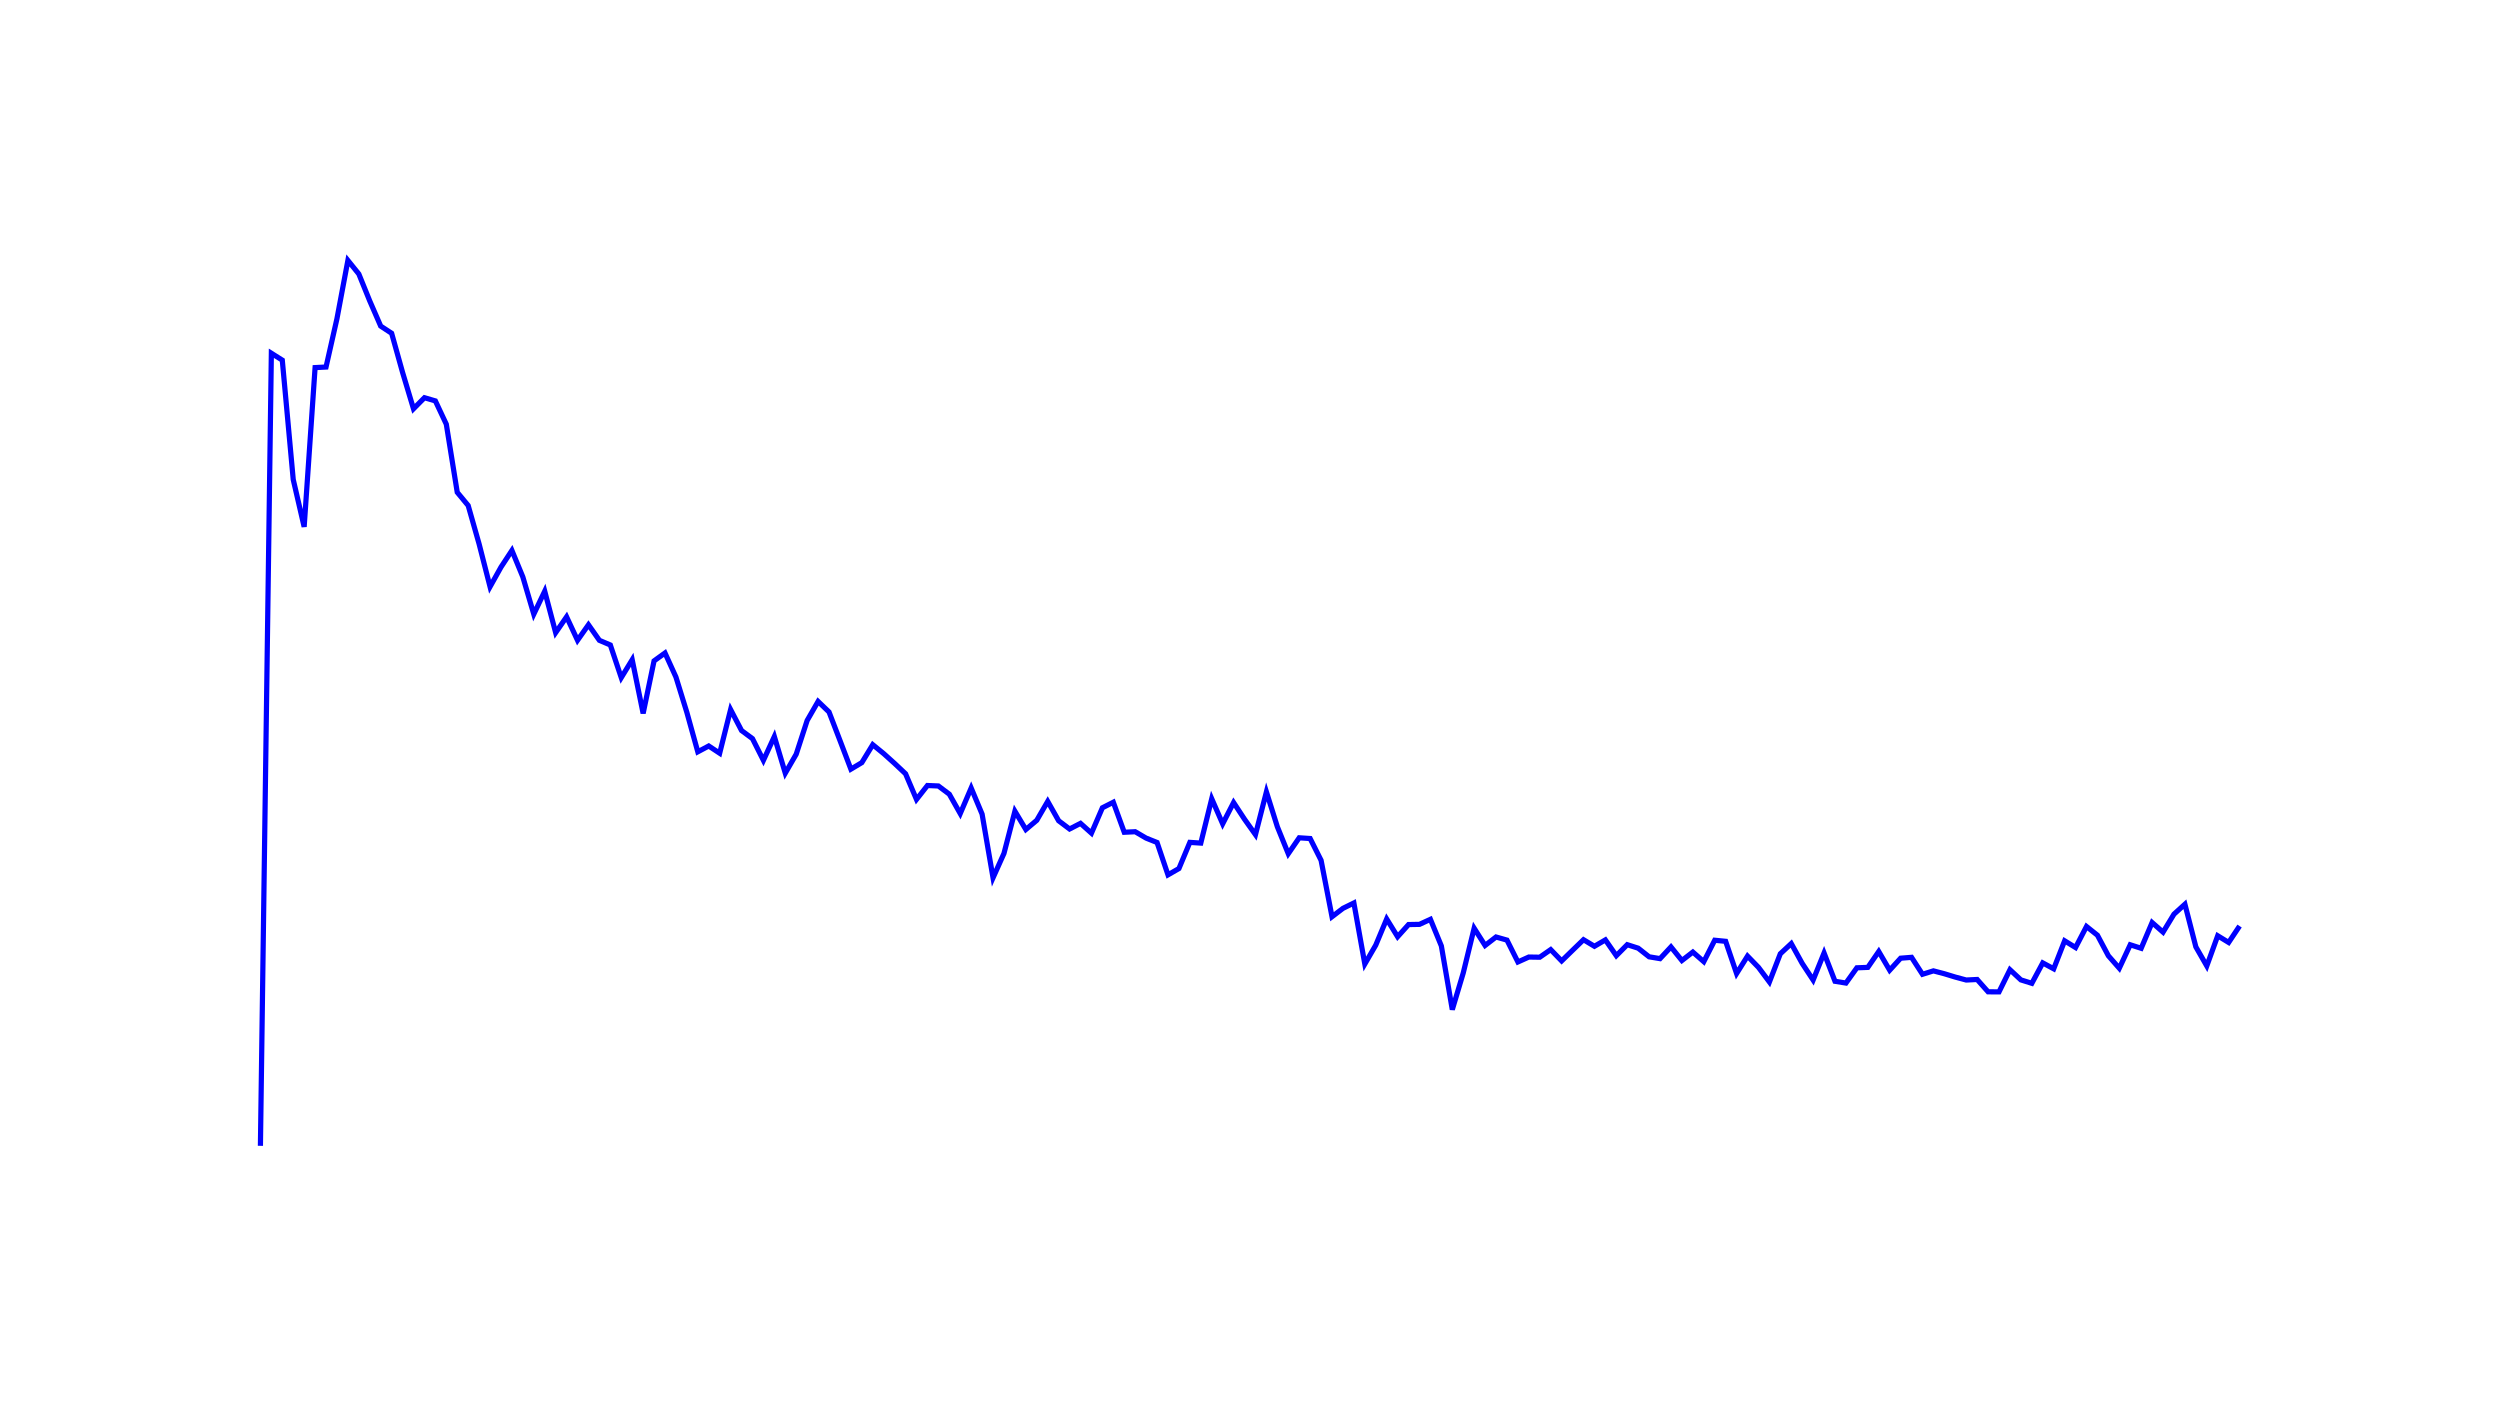
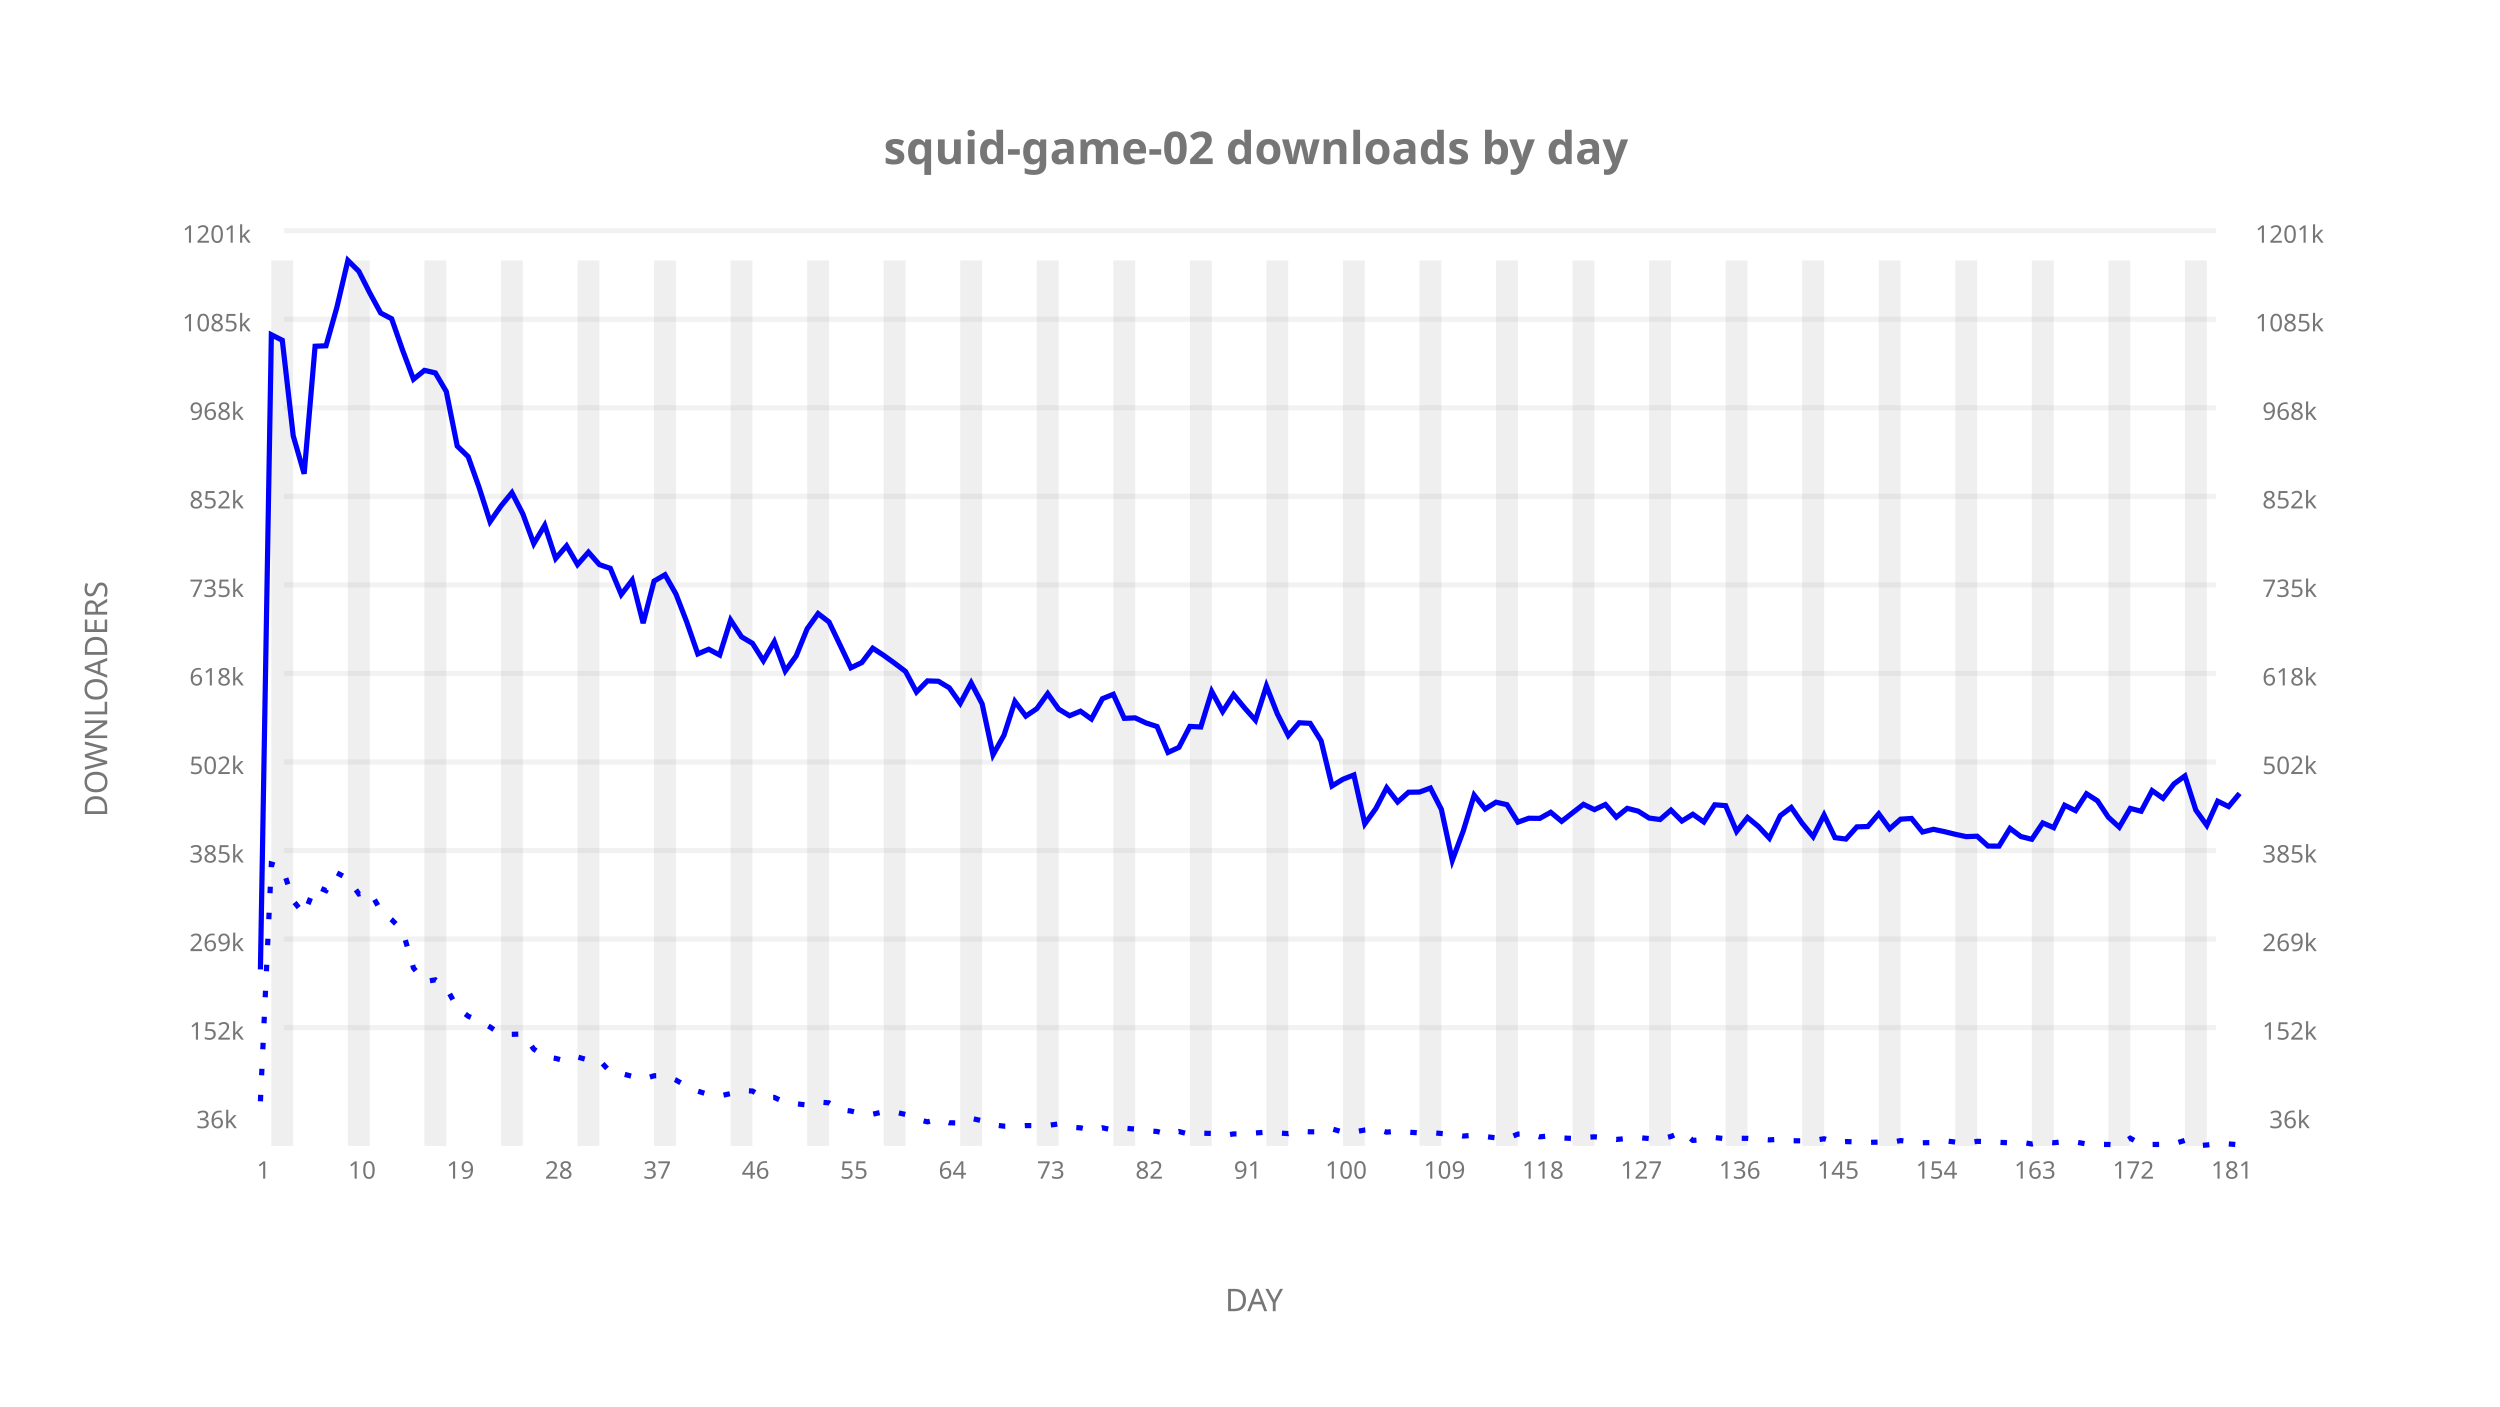
<svg xmlns="http://www.w3.org/2000/svg" xml:space="preserve" id="squid-game-02-downloads-by-day-day" x="0px" y="0px" width="1920px" height="1080px" viewBox="0 0 1920 1080" enable-background="new 0 0 1920 1080" role="img">
+   <g id="annotations">
+     <text x="960" y="126" font-family="Atkinson Hyperlegible" font-size="26pt" text-anchor="middle" text-align="center" font-weight="600" font-style="normal" style="fill:rgb(118,118,118); fill-opacity:1; stroke:rgb(118,118,118); stroke-opacity:0; stroke-width:0.5"> squid-game-02 downloads by day</text>
+     <g id="axes-lines">
+       <text x="960" y="1007" font-family="Atkinson Hyperlegible" font-size="18pt" text-anchor="middle" text-align="center" font-weight="500" font-style="normal" style="fill:rgb(118,118,118); fill-opacity:1; stroke:rgb(118,118,118); stroke-opacity:0; stroke-width:0.5"> DAY</text>
+       <text x="73" y="540" font-family="Atkinson Hyperlegible" font-size="18pt" text-anchor="middle" text-align="center" dominant-baseline="central" font-weight="500" font-style="normal" style="fill:rgb(118,118,118); fill-opacity:1; stroke:rgb(118,118,118); stroke-opacity:0; stroke-width:0.5" transform="rotate(-90,73,540)"> DOWNLOADERS</text>
+     </g>
+     <g id="tic-y-label-lines">
+       <line x1="218" y1="789.203" x2="1702" y2="789.203" style="fill:rgb(0,0,255); fill-opacity:0; stroke:rgb(242,242,242); stroke-opacity:1; stroke-width:4" />
+       <line x1="218" y1="721.203" x2="1702" y2="721.203" style="fill:rgb(0,0,255); fill-opacity:0; stroke:rgb(242,242,242); stroke-opacity:1; stroke-width:4" />
+       <line x1="218" y1="653.203" x2="1702" y2="653.203" style="fill:rgb(0,0,255); fill-opacity:0; stroke:rgb(242,242,242); stroke-opacity:1; stroke-width:4" />
+       <line x1="218" y1="585.203" x2="1702" y2="585.203" style="fill:rgb(0,0,255); fill-opacity:0; stroke:rgb(242,242,242); stroke-opacity:1; stroke-width:4" />
+       <line x1="218" y1="517.203" x2="1702" y2="517.203" style="fill:rgb(0,0,255); fill-opacity:0; stroke:rgb(242,242,242); stroke-opacity:1; stroke-width:4" />
+       <line x1="218" y1="449.203" x2="1702" y2="449.203" style="fill:rgb(0,0,255); fill-opacity:0; stroke:rgb(242,242,242); stroke-opacity:1; stroke-width:4" />
+       <line x1="218" y1="381.203" x2="1702" y2="381.203" style="fill:rgb(0,0,255); fill-opacity:0; stroke:rgb(242,242,242); stroke-opacity:1; stroke-width:4" />
+       <line x1="218" y1="313.203" x2="1702" y2="313.203" style="fill:rgb(0,0,255); fill-opacity:0; stroke:rgb(242,242,242); stroke-opacity:1; stroke-width:4" />
+       <line x1="218" y1="245.203" x2="1702" y2="245.203" style="fill:rgb(0,0,255); fill-opacity:0; stroke:rgb(242,242,242); stroke-opacity:1; stroke-width:4" />
+       <line x1="218" y1="177.203" x2="1702" y2="177.203" style="fill:rgb(0,0,255); fill-opacity:0; stroke:rgb(242,242,242); stroke-opacity:1; stroke-width:4" />
+     </g>
+     <g id="tic-x-labels">
+       <text x="200" y="898" font-family="Atkinson Hyperlegible" font-size="14pt" text-anchor="middle" text-align="center" dominant-baseline="central" font-weight="400" font-style="normal" style="fill:rgb(118,118,118); fill-opacity:1; stroke:rgb(118,118,118); stroke-opacity:0; stroke-width:0.5"> 1</text>
+       <text x="275.58" y="898" font-family="Atkinson Hyperlegible" font-size="14pt" text-anchor="middle" text-align="center" dominant-baseline="central" font-weight="400" font-style="normal" style="fill:rgb(118,118,118); fill-opacity:1; stroke:rgb(118,118,118); stroke-opacity:0; stroke-width:0.5"> 10</text>
+       <text x="351.16" y="898" font-family="Atkinson Hyperlegible" font-size="14pt" text-anchor="middle" text-align="center" dominant-baseline="central" font-weight="400" font-style="normal" style="fill:rgb(118,118,118); fill-opacity:1; stroke:rgb(118,118,118); stroke-opacity:0; stroke-width:0.5"> 19</text>
+       <text x="426.74" y="898" font-family="Atkinson Hyperlegible" font-size="14pt" text-anchor="middle" text-align="center" dominant-baseline="central" font-weight="400" font-style="normal" style="fill:rgb(118,118,118); fill-opacity:1; stroke:rgb(118,118,118); stroke-opacity:0; stroke-width:0.5"> 28</text>
+       <text x="502.32" y="898" font-family="Atkinson Hyperlegible" font-size="14pt" text-anchor="middle" text-align="center" dominant-baseline="central" font-weight="400" font-style="normal" style="fill:rgb(118,118,118); fill-opacity:1; stroke:rgb(118,118,118); stroke-opacity:0; stroke-width:0.5"> 37</text>
+       <text x="577.901" y="898" font-family="Atkinson Hyperlegible" font-size="14pt" text-anchor="middle" text-align="center" dominant-baseline="central" font-weight="400" font-style="normal" style="fill:rgb(118,118,118); fill-opacity:1; stroke:rgb(118,118,118); stroke-opacity:0; stroke-width:0.5"> 46</text>
+       <text x="653.481" y="898" font-family="Atkinson Hyperlegible" font-size="14pt" text-anchor="middle" text-align="center" dominant-baseline="central" font-weight="400" font-style="normal" style="fill:rgb(118,118,118); fill-opacity:1; stroke:rgb(118,118,118); stroke-opacity:0; stroke-width:0.5"> 55</text>
+       <text x="729.061" y="898" font-family="Atkinson Hyperlegible" font-size="14pt" text-anchor="middle" text-align="center" dominant-baseline="central" font-weight="400" font-style="normal" style="fill:rgb(118,118,118); fill-opacity:1; stroke:rgb(118,118,118); stroke-opacity:0; stroke-width:0.5"> 64</text>
+       <text x="804.641" y="898" font-family="Atkinson Hyperlegible" font-size="14pt" text-anchor="middle" text-align="center" dominant-baseline="central" font-weight="400" font-style="normal" style="fill:rgb(118,118,118); fill-opacity:1; stroke:rgb(118,118,118); stroke-opacity:0; stroke-width:0.5"> 73</text>
+       <text x="880.221" y="898" font-family="Atkinson Hyperlegible" font-size="14pt" text-anchor="middle" text-align="center" dominant-baseline="central" font-weight="400" font-style="normal" style="fill:rgb(118,118,118); fill-opacity:1; stroke:rgb(118,118,118); stroke-opacity:0; stroke-width:0.5"> 82</text>
+       <text x="955.801" y="898" font-family="Atkinson Hyperlegible" font-size="14pt" text-anchor="middle" text-align="center" dominant-baseline="central" font-weight="400" font-style="normal" style="fill:rgb(118,118,118); fill-opacity:1; stroke:rgb(118,118,118); stroke-opacity:0; stroke-width:0.5"> 91</text>
+       <text x="1031.381" y="898" font-family="Atkinson Hyperlegible" font-size="14pt" text-anchor="middle" text-align="center" dominant-baseline="central" font-weight="400" font-style="normal" style="fill:rgb(118,118,118); fill-opacity:1; stroke:rgb(118,118,118); stroke-opacity:0; stroke-width:0.5"> 100</text>
+       <text x="1106.961" y="898" font-family="Atkinson Hyperlegible" font-size="14pt" text-anchor="middle" text-align="center" dominant-baseline="central" font-weight="400" font-style="normal" style="fill:rgb(118,118,118); fill-opacity:1; stroke:rgb(118,118,118); stroke-opacity:0; stroke-width:0.5"> 109</text>
+       <text x="1182.541" y="898" font-family="Atkinson Hyperlegible" font-size="14pt" text-anchor="middle" text-align="center" dominant-baseline="central" font-weight="400" font-style="normal" style="fill:rgb(118,118,118); fill-opacity:1; stroke:rgb(118,118,118); stroke-opacity:0; stroke-width:0.5"> 118</text>
+       <text x="1258.122" y="898" font-family="Atkinson Hyperlegible" font-size="14pt" text-anchor="middle" text-align="center" dominant-baseline="central" font-weight="400" font-style="normal" style="fill:rgb(118,118,118); fill-opacity:1; stroke:rgb(118,118,118); stroke-opacity:0; stroke-width:0.5"> 127</text>
+       <text x="1333.702" y="898" font-family="Atkinson Hyperlegible" font-size="14pt" text-anchor="middle" text-align="center" dominant-baseline="central" font-weight="400" font-style="normal" style="fill:rgb(118,118,118); fill-opacity:1; stroke:rgb(118,118,118); stroke-opacity:0; stroke-width:0.5"> 136</text>
+       <text x="1409.282" y="898" font-family="Atkinson Hyperlegible" font-size="14pt" text-anchor="middle" text-align="center" dominant-baseline="central" font-weight="400" font-style="normal" style="fill:rgb(118,118,118); fill-opacity:1; stroke:rgb(118,118,118); stroke-opacity:0; stroke-width:0.5"> 145</text>
+       <text x="1484.862" y="898" font-family="Atkinson Hyperlegible" font-size="14pt" text-anchor="middle" text-align="center" dominant-baseline="central" font-weight="400" font-style="normal" style="fill:rgb(118,118,118); fill-opacity:1; stroke:rgb(118,118,118); stroke-opacity:0; stroke-width:0.5"> 154</text>
+       <text x="1560.442" y="898" font-family="Atkinson Hyperlegible" font-size="14pt" text-anchor="middle" text-align="center" dominant-baseline="central" font-weight="400" font-style="normal" style="fill:rgb(118,118,118); fill-opacity:1; stroke:rgb(118,118,118); stroke-opacity:0; stroke-width:0.5"> 163</text>
+       <text x="1636.022" y="898" font-family="Atkinson Hyperlegible" font-size="14pt" text-anchor="middle" text-align="center" dominant-baseline="central" font-weight="400" font-style="normal" style="fill:rgb(118,118,118); fill-opacity:1; stroke:rgb(118,118,118); stroke-opacity:0; stroke-width:0.5"> 172</text>
+       <text x="1711.602" y="898" font-family="Atkinson Hyperlegible" font-size="14pt" text-anchor="middle" text-align="center" dominant-baseline="central" font-weight="400" font-style="normal" style="fill:rgb(118,118,118); fill-opacity:1; stroke:rgb(118,118,118); stroke-opacity:0; stroke-width:0.5"> 181</text>
+     </g>
+     <g id="tic-y-labels">
+       <text x="164" y="859.203" font-family="Atkinson Hyperlegible" font-size="14pt" text-anchor="middle" text-align="center" dominant-baseline="central" font-weight="400" font-style="normal" style="fill:rgb(118,118,118); fill-opacity:1; stroke:rgb(118,118,118); stroke-opacity:0; stroke-width:0.5"> 36k</text>
+       <text x="1756" y="859.203" font-family="Atkinson Hyperlegible" font-size="14pt" text-anchor="middle" text-align="center" dominant-baseline="central" font-weight="400" font-style="normal" style="fill:rgb(118,118,118); fill-opacity:1; stroke:rgb(118,118,118); stroke-opacity:0; stroke-width:0.5"> 36k</text>
+       <text x="164" y="791.203" font-family="Atkinson Hyperlegible" font-size="14pt" text-anchor="middle" text-align="center" dominant-baseline="central" font-weight="400" font-style="normal" style="fill:rgb(118,118,118); fill-opacity:1; stroke:rgb(118,118,118); stroke-opacity:0; stroke-width:0.5"> 152k</text>
+       <text x="1756" y="791.203" font-family="Atkinson Hyperlegible" font-size="14pt" text-anchor="middle" text-align="center" dominant-baseline="central" font-weight="400" font-style="normal" style="fill:rgb(118,118,118); fill-opacity:1; stroke:rgb(118,118,118); stroke-opacity:0; stroke-width:0.5"> 152k</text>
+       <text x="164" y="723.203" font-family="Atkinson Hyperlegible" font-size="14pt" text-anchor="middle" text-align="center" dominant-baseline="central" font-weight="400" font-style="normal" style="fill:rgb(118,118,118); fill-opacity:1; stroke:rgb(118,118,118); stroke-opacity:0; stroke-width:0.5"> 269k</text>
+       <text x="1756" y="723.203" font-family="Atkinson Hyperlegible" font-size="14pt" text-anchor="middle" text-align="center" dominant-baseline="central" font-weight="400" font-style="normal" style="fill:rgb(118,118,118); fill-opacity:1; stroke:rgb(118,118,118); stroke-opacity:0; stroke-width:0.5"> 269k</text>
+       <text x="164" y="655.203" font-family="Atkinson Hyperlegible" font-size="14pt" text-anchor="middle" text-align="center" dominant-baseline="central" font-weight="400" font-style="normal" style="fill:rgb(118,118,118); fill-opacity:1; stroke:rgb(118,118,118); stroke-opacity:0; stroke-width:0.5"> 385k</text>
+       <text x="1756" y="655.203" font-family="Atkinson Hyperlegible" font-size="14pt" text-anchor="middle" text-align="center" dominant-baseline="central" font-weight="400" font-style="normal" style="fill:rgb(118,118,118); fill-opacity:1; stroke:rgb(118,118,118); stroke-opacity:0; stroke-width:0.5"> 385k</text>
+       <text x="164" y="587.203" font-family="Atkinson Hyperlegible" font-size="14pt" text-anchor="middle" text-align="center" dominant-baseline="central" font-weight="400" font-style="normal" style="fill:rgb(118,118,118); fill-opacity:1; stroke:rgb(118,118,118); stroke-opacity:0; stroke-width:0.5"> 502k</text>
+       <text x="1756" y="587.203" font-family="Atkinson Hyperlegible" font-size="14pt" text-anchor="middle" text-align="center" dominant-baseline="central" font-weight="400" font-style="normal" style="fill:rgb(118,118,118); fill-opacity:1; stroke:rgb(118,118,118); stroke-opacity:0; stroke-width:0.5"> 502k</text>
+       <text x="164" y="519.203" font-family="Atkinson Hyperlegible" font-size="14pt" text-anchor="middle" text-align="center" dominant-baseline="central" font-weight="400" font-style="normal" style="fill:rgb(118,118,118); fill-opacity:1; stroke:rgb(118,118,118); stroke-opacity:0; stroke-width:0.5"> 618k</text>
+       <text x="1756" y="519.203" font-family="Atkinson Hyperlegible" font-size="14pt" text-anchor="middle" text-align="center" dominant-baseline="central" font-weight="400" font-style="normal" style="fill:rgb(118,118,118); fill-opacity:1; stroke:rgb(118,118,118); stroke-opacity:0; stroke-width:0.5"> 618k</text>
+       <text x="164" y="451.203" font-family="Atkinson Hyperlegible" font-size="14pt" text-anchor="middle" text-align="center" dominant-baseline="central" font-weight="400" font-style="normal" style="fill:rgb(118,118,118); fill-opacity:1; stroke:rgb(118,118,118); stroke-opacity:0; stroke-width:0.5"> 735k</text>
+       <text x="1756" y="451.203" font-family="Atkinson Hyperlegible" font-size="14pt" text-anchor="middle" text-align="center" dominant-baseline="central" font-weight="400" font-style="normal" style="fill:rgb(118,118,118); fill-opacity:1; stroke:rgb(118,118,118); stroke-opacity:0; stroke-width:0.5"> 735k</text>
+       <text x="164" y="383.203" font-family="Atkinson Hyperlegible" font-size="14pt" text-anchor="middle" text-align="center" dominant-baseline="central" font-weight="400" font-style="normal" style="fill:rgb(118,118,118); fill-opacity:1; stroke:rgb(118,118,118); stroke-opacity:0; stroke-width:0.5"> 852k</text>
+       <text x="1756" y="383.203" font-family="Atkinson Hyperlegible" font-size="14pt" text-anchor="middle" text-align="center" dominant-baseline="central" font-weight="400" font-style="normal" style="fill:rgb(118,118,118); fill-opacity:1; stroke:rgb(118,118,118); stroke-opacity:0; stroke-width:0.5"> 852k</text>
+       <text x="164" y="315.203" font-family="Atkinson Hyperlegible" font-size="14pt" text-anchor="middle" text-align="center" dominant-baseline="central" font-weight="400" font-style="normal" style="fill:rgb(118,118,118); fill-opacity:1; stroke:rgb(118,118,118); stroke-opacity:0; stroke-width:0.5"> 968k</text>
+       <text x="1756" y="315.203" font-family="Atkinson Hyperlegible" font-size="14pt" text-anchor="middle" text-align="center" dominant-baseline="central" font-weight="400" font-style="normal" style="fill:rgb(118,118,118); fill-opacity:1; stroke:rgb(118,118,118); stroke-opacity:0; stroke-width:0.5"> 968k</text>
+       <text x="164" y="247.203" font-family="Atkinson Hyperlegible" font-size="14pt" text-anchor="middle" text-align="center" dominant-baseline="central" font-weight="400" font-style="normal" style="fill:rgb(118,118,118); fill-opacity:1; stroke:rgb(118,118,118); stroke-opacity:0; stroke-width:0.5"> 1085k</text>
+       <text x="1756" y="247.203" font-family="Atkinson Hyperlegible" font-size="14pt" text-anchor="middle" text-align="center" dominant-baseline="central" font-weight="400" font-style="normal" style="fill:rgb(118,118,118); fill-opacity:1; stroke:rgb(118,118,118); stroke-opacity:0; stroke-width:0.5"> 1085k</text>
+       <text x="164" y="179.203" font-family="Atkinson Hyperlegible" font-size="14pt" text-anchor="middle" text-align="center" dominant-baseline="central" font-weight="400" font-style="normal" style="fill:rgb(118,118,118); fill-opacity:1; stroke:rgb(118,118,118); stroke-opacity:0; stroke-width:0.5"> 1201k</text>
+       <text x="1756" y="179.203" font-family="Atkinson Hyperlegible" font-size="14pt" text-anchor="middle" text-align="center" dominant-baseline="central" font-weight="400" font-style="normal" style="fill:rgb(118,118,118); fill-opacity:1; stroke:rgb(118,118,118); stroke-opacity:0; stroke-width:0.5"> 1201k</text>
+     </g>
+   </g>
+   <g id="weekend-bands-squid-game-02 downloads by day">
+     <rect x="208.398" y="200" width="16.796" height="680" style="fill:rgb(148,148,148); fill-opacity:0.15; stroke:rgb(148,148,148); stroke-opacity:0; stroke-width:0" />
+     <rect x="267.182" y="200" width="16.796" height="680" style="fill:rgb(148,148,148); fill-opacity:0.15; stroke:rgb(148,148,148); stroke-opacity:0; stroke-width:0" />
+     <rect x="325.967" y="200" width="16.796" height="680" style="fill:rgb(148,148,148); fill-opacity:0.15; stroke:rgb(148,148,148); stroke-opacity:0; stroke-width:0" />
+     <rect x="384.751" y="200" width="16.796" height="680" style="fill:rgb(148,148,148); fill-opacity:0.15; stroke:rgb(148,148,148); stroke-opacity:0; stroke-width:0" />
+     <rect x="443.536" y="200" width="16.796" height="680" style="fill:rgb(148,148,148); fill-opacity:0.15; stroke:rgb(148,148,148); stroke-opacity:0; stroke-width:0" />
+     <rect x="502.32" y="200" width="16.796" height="680" style="fill:rgb(148,148,148); fill-opacity:0.15; stroke:rgb(148,148,148); stroke-opacity:0; stroke-width:0" />
+     <rect x="561.105" y="200" width="16.796" height="680" style="fill:rgb(148,148,148); fill-opacity:0.15; stroke:rgb(148,148,148); stroke-opacity:0; stroke-width:0" />
+     <rect x="619.89" y="200" width="16.796" height="680" style="fill:rgb(148,148,148); fill-opacity:0.15; stroke:rgb(148,148,148); stroke-opacity:0; stroke-width:0" />
+     <rect x="678.674" y="200" width="16.796" height="680" style="fill:rgb(148,148,148); fill-opacity:0.15; stroke:rgb(148,148,148); stroke-opacity:0; stroke-width:0" />
+     <rect x="737.459" y="200" width="16.796" height="680" style="fill:rgb(148,148,148); fill-opacity:0.15; stroke:rgb(148,148,148); stroke-opacity:0; stroke-width:0" />
+     <rect x="796.243" y="200" width="16.796" height="680" style="fill:rgb(148,148,148); fill-opacity:0.15; stroke:rgb(148,148,148); stroke-opacity:0; stroke-width:0" />
+     <rect x="855.028" y="200" width="16.796" height="680" style="fill:rgb(148,148,148); fill-opacity:0.15; stroke:rgb(148,148,148); stroke-opacity:0; stroke-width:0" />
+     <rect x="913.812" y="200" width="16.796" height="680" style="fill:rgb(148,148,148); fill-opacity:0.15; stroke:rgb(148,148,148); stroke-opacity:0; stroke-width:0" />
+     <rect x="972.597" y="200" width="16.796" height="680" style="fill:rgb(148,148,148); fill-opacity:0.15; stroke:rgb(148,148,148); stroke-opacity:0; stroke-width:0" />
+     <rect x="1031.381" y="200" width="16.796" height="680" style="fill:rgb(148,148,148); fill-opacity:0.15; stroke:rgb(148,148,148); stroke-opacity:0; stroke-width:0" />
+     <rect x="1090.166" y="200" width="16.796" height="680" style="fill:rgb(148,148,148); fill-opacity:0.15; stroke:rgb(148,148,148); stroke-opacity:0; stroke-width:0" />
+     <rect x="1148.95" y="200" width="16.796" height="680" style="fill:rgb(148,148,148); fill-opacity:0.15; stroke:rgb(148,148,148); stroke-opacity:0; stroke-width:0" />
+     <rect x="1207.735" y="200" width="16.796" height="680" style="fill:rgb(148,148,148); fill-opacity:0.15; stroke:rgb(148,148,148); stroke-opacity:0; stroke-width:0" />
+     <rect x="1266.519" y="200" width="16.796" height="680" style="fill:rgb(148,148,148); fill-opacity:0.15; stroke:rgb(148,148,148); stroke-opacity:0; stroke-width:0" />
+     <rect x="1325.304" y="200" width="16.796" height="680" style="fill:rgb(148,148,148); fill-opacity:0.15; stroke:rgb(148,148,148); stroke-opacity:0; stroke-width:0" />
+     <rect x="1384.088" y="200" width="16.796" height="680" style="fill:rgb(148,148,148); fill-opacity:0.15; stroke:rgb(148,148,148); stroke-opacity:0; stroke-width:0" />
+     <rect x="1442.873" y="200" width="16.796" height="680" style="fill:rgb(148,148,148); fill-opacity:0.15; stroke:rgb(148,148,148); stroke-opacity:0; stroke-width:0" />
+     <rect x="1501.657" y="200" width="16.796" height="680" style="fill:rgb(148,148,148); fill-opacity:0.15; stroke:rgb(148,148,148); stroke-opacity:0; stroke-width:0" />
+     <rect x="1560.442" y="200" width="16.796" height="680" style="fill:rgb(148,148,148); fill-opacity:0.15; stroke:rgb(148,148,148); stroke-opacity:0; stroke-width:0" />
+     <rect x="1619.227" y="200" width="16.796" height="680" style="fill:rgb(148,148,148); fill-opacity:0.15; stroke:rgb(148,148,148); stroke-opacity:0; stroke-width:0" />
+     <rect x="1678.011" y="200" width="16.796" height="680" style="fill:rgb(148,148,148); fill-opacity:0.15; stroke:rgb(148,148,148); stroke-opacity:0; stroke-width:0" />
+   </g>
  <g id="polyline-squid-game-02 downloads by day">
-     <polyline points="200,880 208.398,271.3 216.796,276.587 225.193,368.238 233.591,404.626 241.989,282.315 250.387,281.878 258.785,244.711 267.182,200 275.58,210.43 283.978,231.151 292.376,250.446 300.773,255.951 309.171,286.009 317.569,313.955 325.967,305.46 334.365,307.906 342.762,325.788 351.16,378.081 359.558,388.241 367.956,417.78 376.354,450.615 384.751,435.568 393.149,422.747 401.547,443.133 409.945,471.673 418.343,454.055 426.74,485.875 435.138,473.726 443.536,491.742 451.934,479.826 460.331,491.773 468.729,495.346 477.127,520.43 485.525,506.68 493.923,547.898 502.32,507.559 510.718,501.483 519.116,519.975 527.514,547.147 535.912,577.391 544.309,572.923 552.707,578.477 561.105,544.947 569.503,561.049 577.901,567.278 586.298,583.948 594.696,565.672 603.094,593.787 611.492,579.209 619.89,553.343 628.287,538.724 636.685,546.786 645.083,568.66 653.481,590.706 661.878,585.691 670.276,571.921 678.674,578.779 687.072,586.331 695.47,594.259 703.867,613.956 712.265,603.274 720.663,603.628 729.061,609.926 737.459,624.825 745.856,605.184 754.254,625.252 762.652,674.139 771.05,655.408 779.448,623.015 787.845,637.056 796.243,629.972 804.641,615.481 813.039,630.344 821.436,636.668 829.834,632.345 838.232,639.858 846.63,620.385 855.028,616.124 863.425,639.178 871.823,638.759 880.221,643.67 888.619,647.025 897.017,671.883 905.414,667.042 913.812,646.939 922.21,647.494 930.608,613.458 939.006,632.698 947.403,616.356 955.801,629.178 964.199,640.996 972.597,608.168 980.994,634.916 989.392,655.647 997.79,643.429 1006.19,643.987 1014.59,660.726 1022.98,704.049 1031.38,697.622 1039.78,693.478 1048.18,740.365 1056.57,725.867 1064.97,705.77 1073.37,719.405 1081.77,710.062 1090.17,709.908 1098.56,706.043 1106.96,726.488 1115.36,775.397 1123.76,747.259 1132.15,712.868 1140.55,726.117 1148.95,719.614 1157.35,722 1165.75,738.79 1174.14,735.007 1182.54,735.142 1190.94,729.296 1199.34,737.986 1207.73,729.815 1216.13,721.689 1224.53,726.747 1232.93,721.844 1241.33,733.962 1249.72,725.518 1258.12,728.204 1266.52,734.825 1274.92,736.233 1283.31,727.228 1291.71,737.675 1300.11,731.184 1308.51,738.558 1316.91,722.106 1325.3,722.935 1333.7,747.671 1342.1,734.278 1350.5,742.917 1358.9,754.163 1367.29,732.496 1375.69,724.666 1384.09,739.897 1392.49,752.66 1400.88,731.897 1409.28,753.623 1417.68,754.988 1426.08,743.273 1434.48,742.949 1442.87,730.767 1451.27,745.112 1459.67,735.903 1468.07,735.233 1476.46,748.254 1484.86,745.627 1493.26,747.835 1501.66,750.394 1510.06,752.656 1518.45,752.245 1526.85,761.715 1535.25,761.748 1543.65,744.742 1552.04,752.551 1560.44,755.184 1568.84,739.505 1577.24,744.043 1585.64,722.546 1594.03,727.7 1602.43,711.544 1610.83,718.252 1619.23,734.037 1627.62,743.595 1636.02,725.593 1644.42,728.283 1652.82,708.504 1661.22,715.899 1669.61,702.078 1678.01,694.458 1686.41,727.192 1694.81,741.85 1703.2,718.669 1711.6,723.805 1720,711.198 " style="fill:rgb(0,0,255); fill-opacity:0; stroke:rgb(0,0,255); stroke-opacity:1; stroke-width:4" />
+     <polyline points="200,744.508 208.398,257.094 216.796,261.327 225.193,334.716 233.591,363.854 241.989,265.914 250.387,265.564 258.785,235.802 267.182,200 275.58,208.351 283.978,224.944 292.376,240.395 300.773,244.803 309.171,268.872 317.569,291.249 325.967,284.447 334.365,286.405 342.762,300.724 351.16,342.598 359.558,350.733 367.956,374.387 376.354,400.679 384.751,388.631 393.149,378.364 401.547,394.688 409.945,417.542 418.343,403.434 426.74,428.913 435.138,419.186 443.536,433.612 451.934,424.07 460.331,433.636 468.729,436.497 477.127,456.584 485.525,445.573 493.923,478.578 502.32,446.277 510.718,441.412 519.116,456.219 527.514,477.977 535.912,502.195 544.309,498.617 552.707,503.065 561.105,476.216 569.503,489.109 577.901,494.097 586.298,507.446 594.696,492.811 603.094,515.324 611.492,503.651 619.89,482.938 628.287,471.232 636.685,477.688 645.083,495.204 653.481,512.857 661.878,508.841 670.276,497.815 678.674,503.306 687.072,509.353 695.47,515.702 703.867,531.474 712.265,522.921 720.663,523.204 729.061,528.247 737.459,540.177 745.856,524.45 754.254,540.519 762.652,579.665 771.05,564.667 779.448,538.728 787.845,549.972 796.243,544.299 804.641,532.695 813.039,544.597 821.436,549.661 829.834,546.199 838.232,552.215 846.63,536.622 855.028,533.21 863.425,551.671 871.823,551.335 880.221,555.268 888.619,557.954 897.017,577.859 905.414,573.982 913.812,557.885 922.21,558.329 930.608,531.075 939.006,546.482 947.403,533.396 955.801,543.664 964.199,553.126 972.597,526.839 980.994,548.258 989.392,564.858 997.79,555.075 1006.19,555.522 1014.59,568.925 1022.98,603.616 1031.38,598.469 1039.78,595.151 1048.18,632.696 1056.57,621.086 1064.97,604.994 1073.37,615.912 1081.77,608.431 1090.17,608.308 1098.56,605.212 1106.96,621.584 1115.36,660.748 1123.76,638.216 1132.15,610.678 1140.55,621.287 1148.95,616.079 1157.35,617.99 1165.75,631.435 1174.14,628.405 1182.54,628.514 1190.94,623.832 1199.34,630.791 1207.73,624.248 1216.13,617.741 1224.53,621.792 1232.93,617.865 1241.33,627.569 1249.72,620.807 1258.12,622.958 1266.52,628.26 1274.92,629.387 1283.31,622.176 1291.71,630.542 1300.11,625.344 1308.51,631.249 1316.91,618.075 1325.3,618.739 1333.7,638.547 1342.1,627.822 1350.5,634.739 1358.9,643.744 1367.29,626.394 1375.69,620.125 1384.09,632.321 1392.49,642.541 1400.88,625.915 1409.28,643.312 1417.68,644.405 1426.08,635.025 1434.48,634.765 1442.87,625.011 1451.27,636.497 1459.67,629.123 1468.07,628.587 1476.46,639.013 1484.86,636.909 1493.26,638.678 1501.66,640.727 1510.06,642.538 1518.45,642.209 1526.85,649.792 1535.25,649.818 1543.65,636.201 1552.04,642.454 1560.44,644.562 1568.84,632.007 1577.24,635.641 1585.64,618.427 1594.03,622.555 1602.43,609.617 1610.83,614.989 1619.23,627.629 1627.62,635.283 1636.02,620.867 1644.42,623.021 1652.82,607.183 1661.22,613.105 1669.61,602.038 1678.01,595.936 1686.41,622.147 1694.81,633.885 1703.2,615.323 1711.6,619.435 1720,609.341 " style="fill:rgb(0,0,255); fill-opacity:0; stroke:rgb(0,0,255); stroke-opacity:1; stroke-width:4" />
+   </g>
+   <g id="polyline-squid-game-02 downloads by day uploaders">
+     <polyline points="200,845.806 208.398,663.567 216.796,666.017 225.193,691.849 233.591,702.169 241.989,680.488 250.387,683.954 258.785,670.402 267.182,674.765 275.58,686.539 283.978,684.444 292.376,699.27 300.773,706.314 309.171,714.717 317.569,743.42 325.967,753.917 334.365,752.518 342.762,758.508 351.16,773.981 359.558,780.431 367.956,784.038 376.354,788.727 384.751,794.491 393.149,794.355 401.547,794.114 409.945,805.713 418.343,811.507 426.74,812.851 435.138,815.092 443.536,811.754 451.934,814.166 460.331,814.249 468.729,823.301 477.127,824.46 485.525,826.639 493.923,828.784 502.32,826.191 510.718,825.971 519.116,829.482 527.514,834.361 535.912,838.022 544.309,840.609 552.707,841.678 561.105,839.888 569.503,837.395 577.901,837.922 586.298,842.923 594.696,842.826 603.094,846.753 611.492,847.679 619.89,848.678 628.287,846.311 636.685,846.995 645.083,852.138 653.481,853.271 661.878,855.392 670.276,855.703 678.674,853.823 687.072,853.961 695.47,855.909 703.867,859.494 712.265,861.573 720.663,859.607 729.061,862.3 737.459,862.418 745.856,858.883 754.254,860.761 762.652,863.869 771.05,864.887 779.448,864.962 787.845,864.437 796.243,864.461 804.641,864.293 813.039,863.18 821.436,865.621 829.834,866.195 838.232,867.96 846.63,866.158 855.028,867.895 863.425,866.446 871.823,867.12 880.221,868.295 888.619,868.978 897.017,871.142 905.414,869.027 913.812,871.198 922.21,870.223 930.608,870.509 939.006,872.204 947.403,870.846 955.801,870.817 964.199,870.119 972.597,869.494 980.994,870.048 989.392,870.624 997.79,868.848 1006.19,869.23 1014.59,869.258 1022.98,867.021 1031.38,869.439 1039.78,869.392 1048.18,867.829 1056.57,867.074 1064.97,869.51 1073.37,868.628 1081.77,869.51 1090.17,870.06 1098.56,869.769 1106.96,870.528 1115.36,871.228 1123.76,872.476 1132.15,871.881 1140.55,872.891 1148.95,873.85 1157.35,874.472 1165.75,870.98 1174.14,870.652 1182.54,873.083 1190.94,872.254 1199.34,873.938 1207.73,874.33 1216.13,873.711 1224.53,873.073 1232.93,873.738 1241.33,875.102 1249.72,874.33 1258.12,873.663 1266.52,874.399 1274.92,874.717 1283.31,872.824 1291.71,869.159 1300.11,875.824 1308.51,875.316 1316.91,873.657 1325.3,874.558 1333.7,874.137 1342.1,874.265 1350.5,874.935 1358.9,875.437 1367.29,874.889 1375.69,876.072 1384.09,876.178 1392.49,875.938 1400.88,874.574 1409.28,877.222 1417.68,876.74 1426.08,876.962 1434.48,877.362 1442.87,877.157 1451.27,877.614 1459.67,875.964 1468.07,876.913 1476.46,877.638 1484.86,877.482 1493.26,876.069 1501.66,877.109 1510.06,877.872 1518.45,876.541 1526.85,876.807 1535.25,877.285 1543.65,877.718 1552.04,877.161 1560.44,878.574 1568.84,877.05 1577.24,877.612 1585.64,876.803 1594.03,877.032 1602.43,878.592 1610.83,878.872 1619.23,878.946 1627.62,879.36 1636.02,874.144 1644.42,878.741 1652.82,878.963 1661.22,878.882 1669.61,878.4 1678.01,875.82 1686.41,880 1694.81,879.347 1703.2,878.201 1711.6,878.533 1720,879.202 " stroke-dasharray="5 15" style="fill:rgb(0,0,255); fill-opacity:0; stroke:rgb(0,0,255); stroke-opacity:1; stroke-width:4" />
  </g>
</svg>
